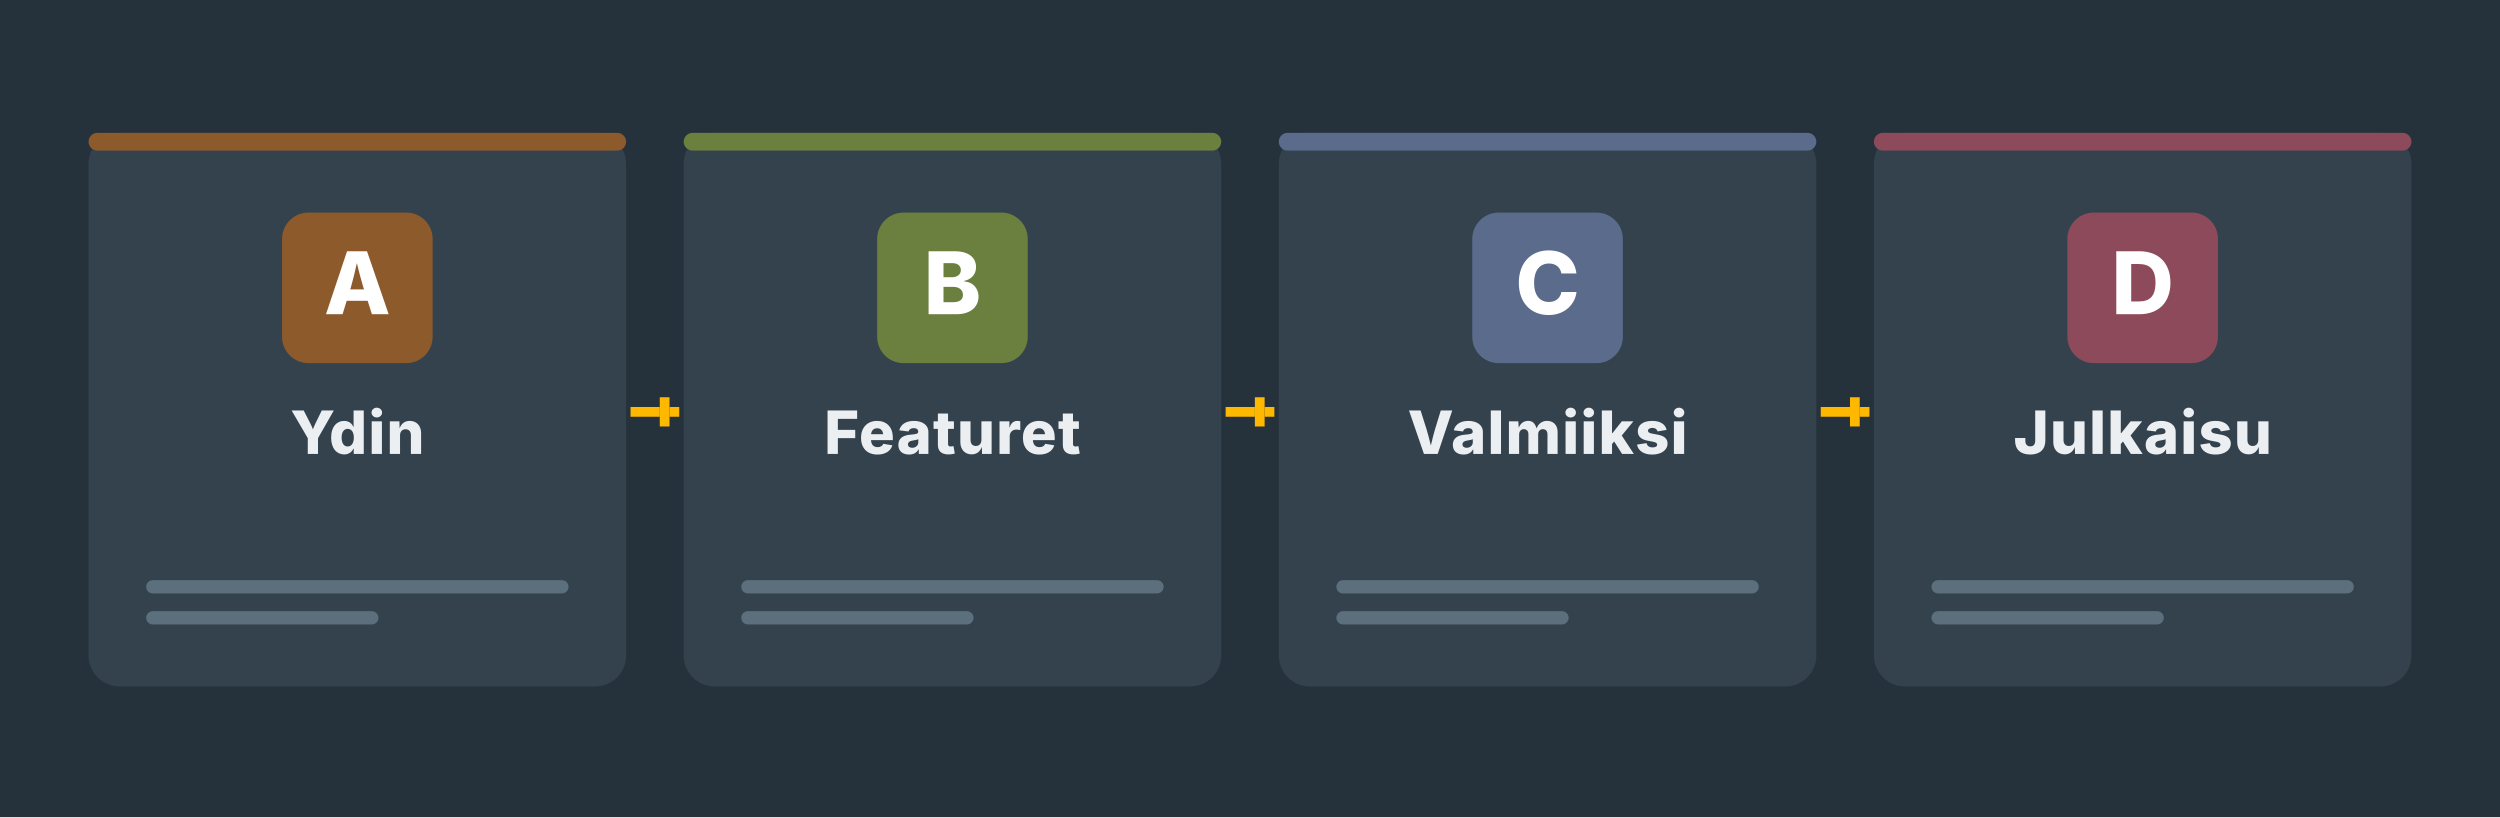
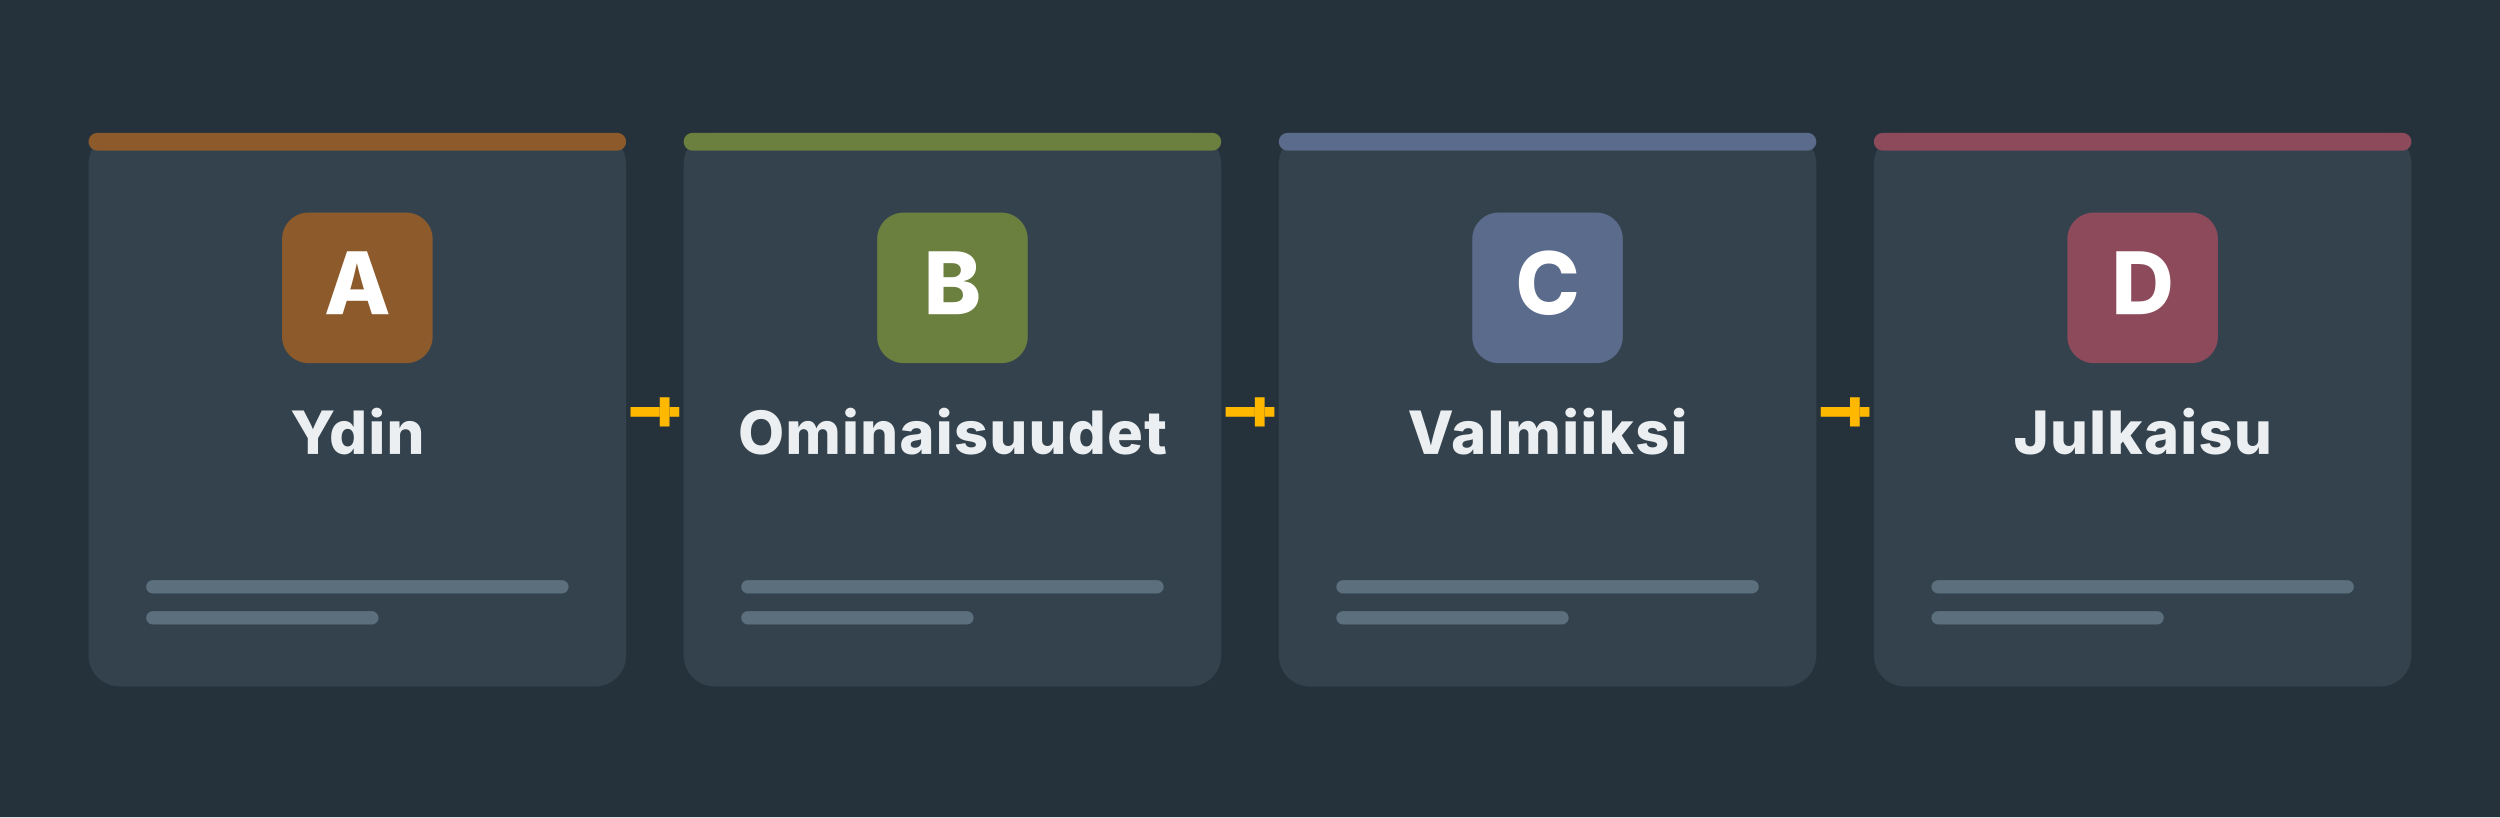
<svg xmlns="http://www.w3.org/2000/svg" viewBox="0 0 1129 369" width="1129" height="369" role="img" aria-label="Projektin vaiheet">
  <rect x="0" y="0" width="1129" height="369" fill="#26323b" />
  <rect x="40" y="60" width="242.75" height="250" fill="#33424d" rx="14" />
  <rect x="40" y="60" width="242.75" height="8" fill="#8d5a2b" rx="4" />
  <rect x="127.375" y="96" width="68" height="68" fill="#8d5a2b" rx="11.9" />
  <text x="161.375" y="141.9" font-family="Inter,'Segoe UI',system-ui,sans-serif" font-size="39.1" font-weight="800" fill="#ffffff" text-anchor="middle" letter-spacing="0.02em">A</text>
  <text x="161.375" y="205" font-family="Inter,'Segoe UI',system-ui,sans-serif" font-size="27" font-weight="800" fill="#eceff1" text-anchor="middle" letter-spacing="0.02em">Ydin</text>
  <rect x="66" y="262" width="190.75" height="6" fill="#5b6f7d" rx="3" />
  <rect x="66" y="276" width="104.913" height="6" fill="#5b6f7d" rx="3" />
  <rect x="284.75" y="183.8" width="13.2" height="4.4" fill="#ffb800" />
  <rect x="297.95" y="179.4" width="4.4" height="13.2" fill="#ffb800" />
  <rect x="302.35" y="183.8" width="4.4" height="4.4" fill="#ffb800" />
  <rect x="308.75" y="60" width="242.75" height="250" fill="#33424d" rx="14" />
  <rect x="308.75" y="60" width="242.75" height="8" fill="#6b7f3f" rx="4" />
  <rect x="396.125" y="96" width="68" height="68" fill="#6b7f3f" rx="11.9" />
  <text x="430.125" y="141.9" font-family="Inter,'Segoe UI',system-ui,sans-serif" font-size="39.1" font-weight="800" fill="#ffffff" text-anchor="middle" letter-spacing="0.02em">B</text>
-   <text x="430.125" y="205" font-family="Inter,'Segoe UI',system-ui,sans-serif" font-size="27" font-weight="800" fill="#eceff1" text-anchor="middle" letter-spacing="0.02em">Featuret</text>
+   <text x="430.125" y="205" font-family="Inter,'Segoe UI',system-ui,sans-serif" font-size="27" font-weight="800" fill="#eceff1" text-anchor="middle" letter-spacing="0.02em">Ominaisuudet</text>
  <rect x="334.75" y="262" width="190.75" height="6" fill="#5b6f7d" rx="3" />
  <rect x="334.75" y="276" width="104.913" height="6" fill="#5b6f7d" rx="3" />
  <rect x="553.5" y="183.8" width="13.2" height="4.4" fill="#ffb800" />
  <rect x="566.7" y="179.4" width="4.4" height="13.2" fill="#ffb800" />
  <rect x="571.1" y="183.8" width="4.4" height="4.4" fill="#ffb800" />
  <rect x="577.5" y="60" width="242.75" height="250" fill="#33424d" rx="14" />
  <rect x="577.5" y="60" width="242.75" height="8" fill="#5b6b8c" rx="4" />
  <rect x="664.875" y="96" width="68" height="68" fill="#5b6b8c" rx="11.9" />
  <text x="698.875" y="141.9" font-family="Inter,'Segoe UI',system-ui,sans-serif" font-size="39.1" font-weight="800" fill="#ffffff" text-anchor="middle" letter-spacing="0.02em">C</text>
  <text x="698.875" y="205" font-family="Inter,'Segoe UI',system-ui,sans-serif" font-size="27" font-weight="800" fill="#eceff1" text-anchor="middle" letter-spacing="0.02em">Valmiiksi</text>
  <rect x="603.5" y="262" width="190.75" height="6" fill="#5b6f7d" rx="3" />
  <rect x="603.5" y="276" width="104.913" height="6" fill="#5b6f7d" rx="3" />
  <rect x="822.25" y="183.8" width="13.2" height="4.4" fill="#ffb800" />
  <rect x="835.45" y="179.4" width="4.4" height="13.2" fill="#ffb800" />
  <rect x="839.85" y="183.8" width="4.4" height="4.4" fill="#ffb800" />
  <rect x="846.25" y="60" width="242.75" height="250" fill="#33424d" rx="14" />
  <rect x="846.25" y="60" width="242.75" height="8" fill="#8d4a5b" rx="4" />
  <rect x="933.625" y="96" width="68" height="68" fill="#8d4a5b" rx="11.9" />
  <text x="967.625" y="141.9" font-family="Inter,'Segoe UI',system-ui,sans-serif" font-size="39.1" font-weight="800" fill="#ffffff" text-anchor="middle" letter-spacing="0.02em">D</text>
  <text x="967.625" y="205" font-family="Inter,'Segoe UI',system-ui,sans-serif" font-size="27" font-weight="800" fill="#eceff1" text-anchor="middle" letter-spacing="0.02em">Julkaisu</text>
  <rect x="872.25" y="262" width="190.75" height="6" fill="#5b6f7d" rx="3" />
  <rect x="872.25" y="276" width="104.913" height="6" fill="#5b6f7d" rx="3" />
</svg>
